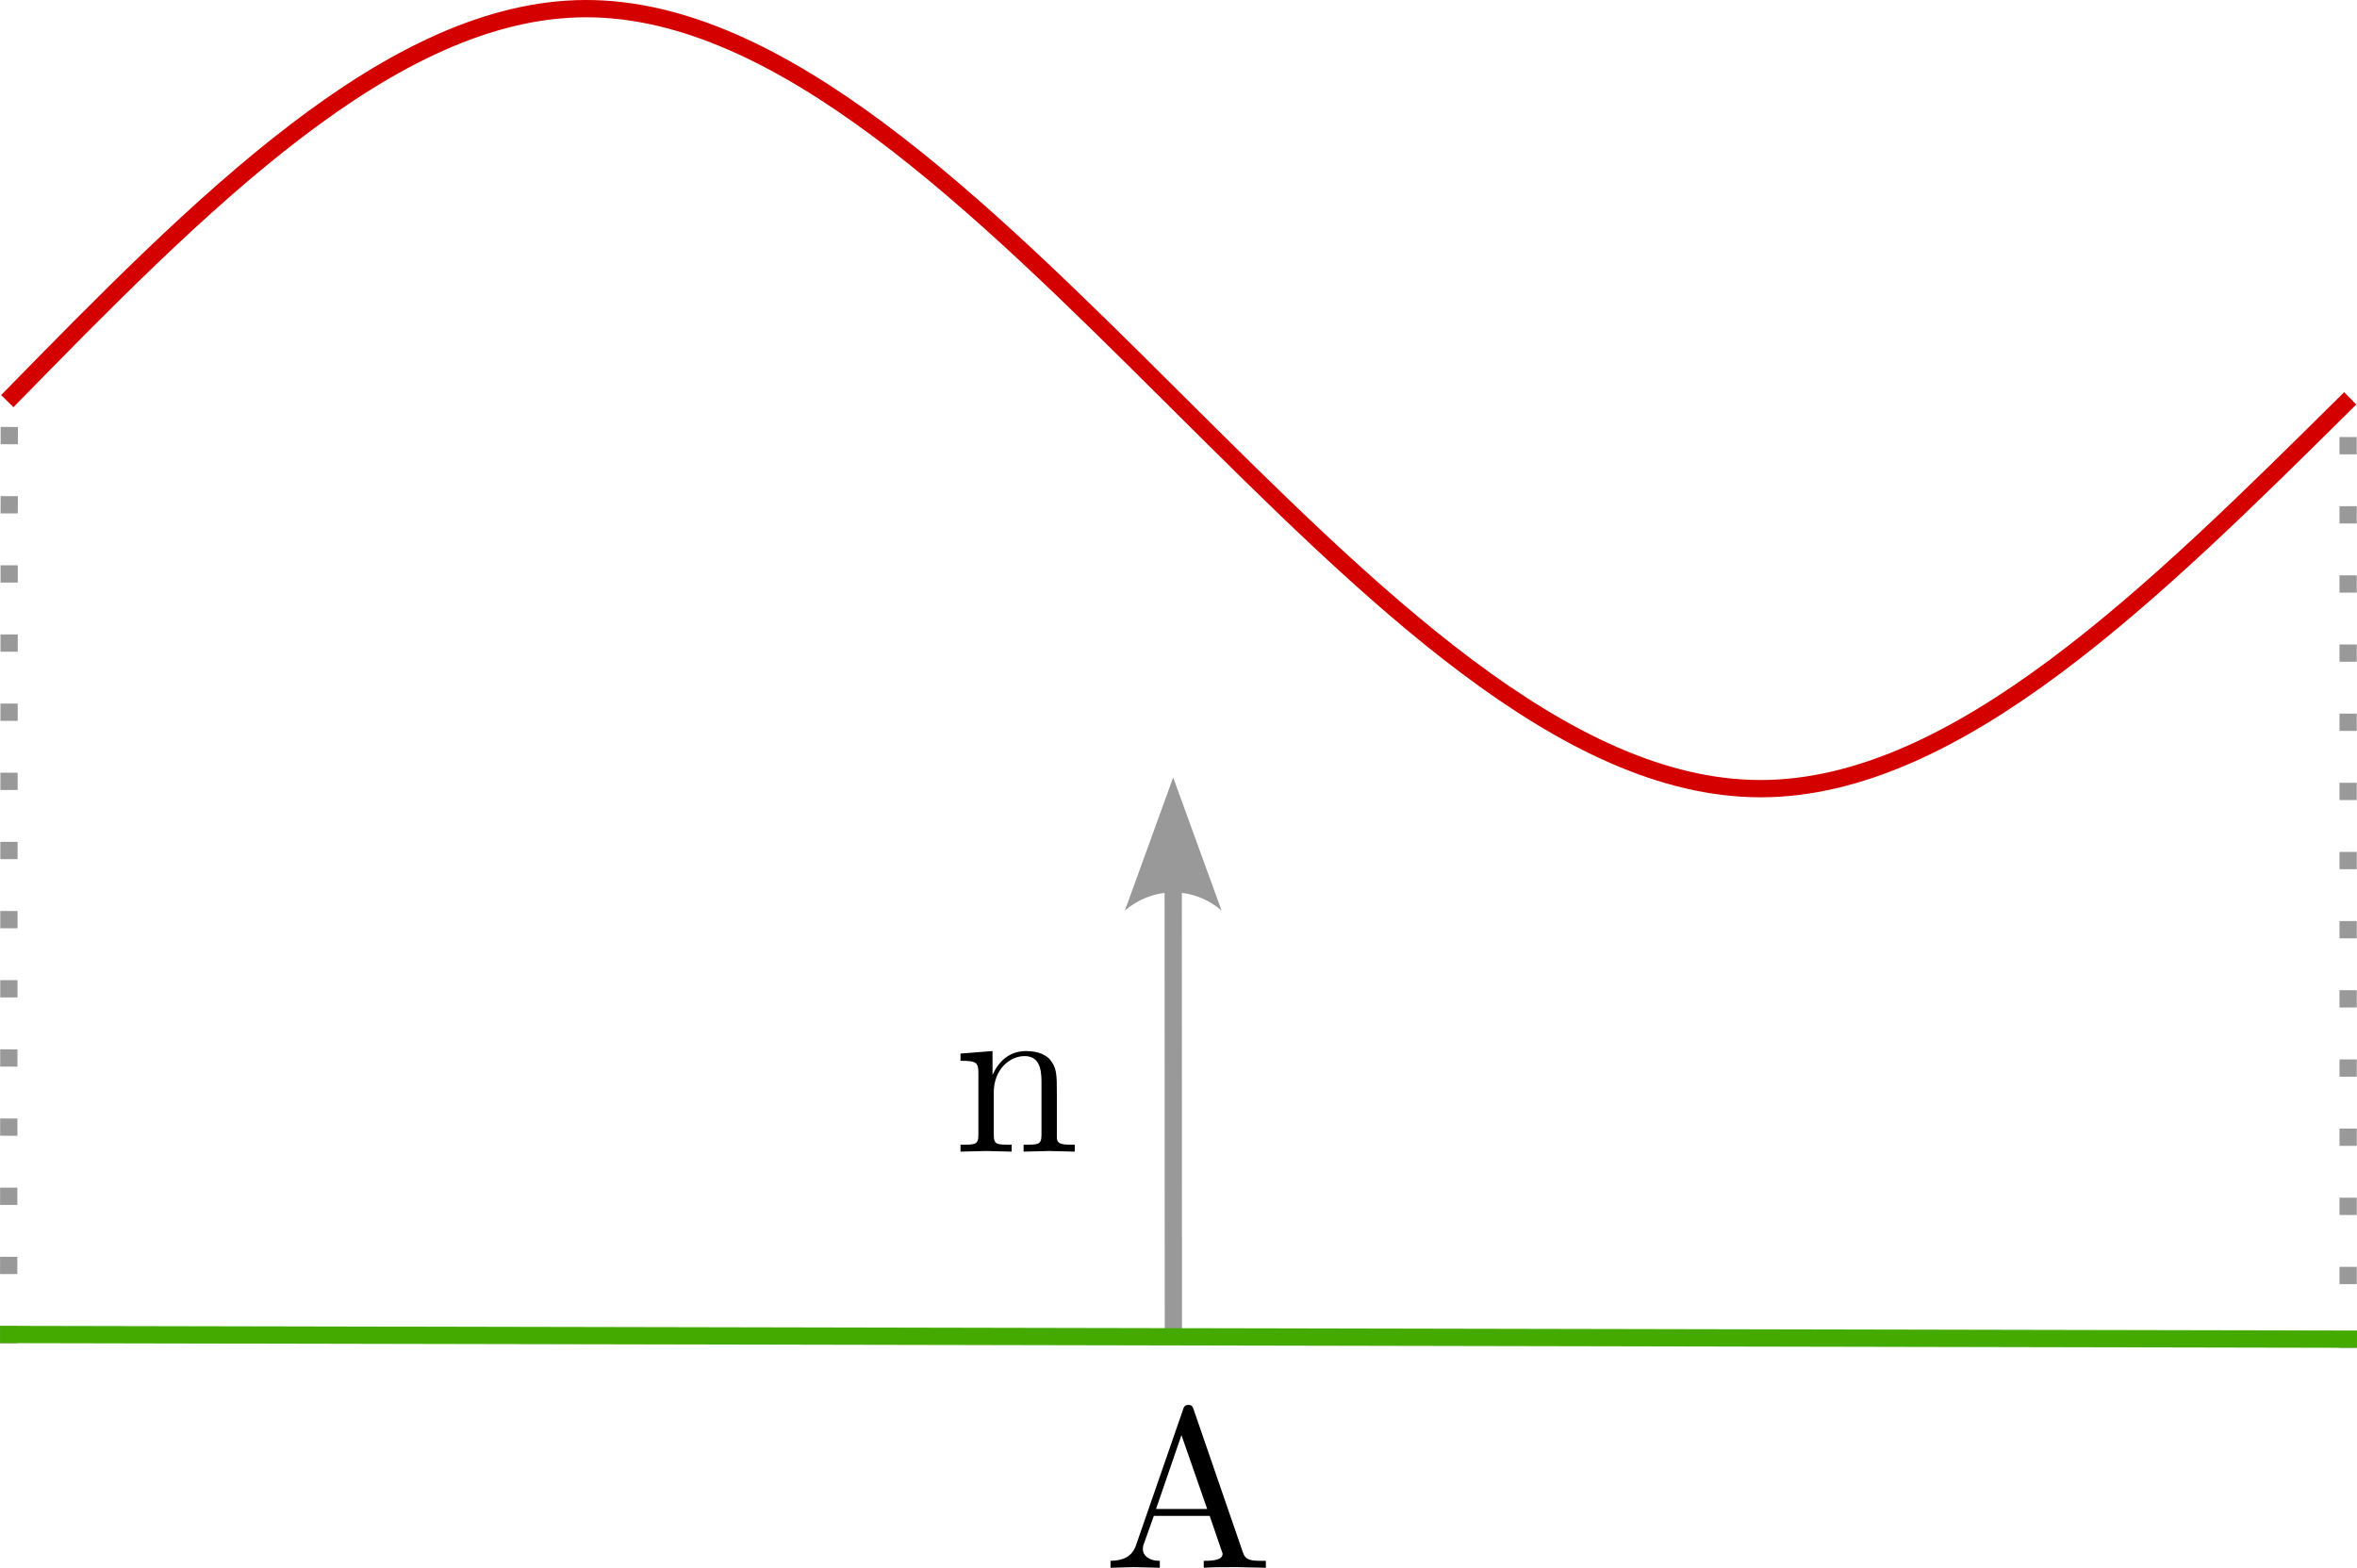
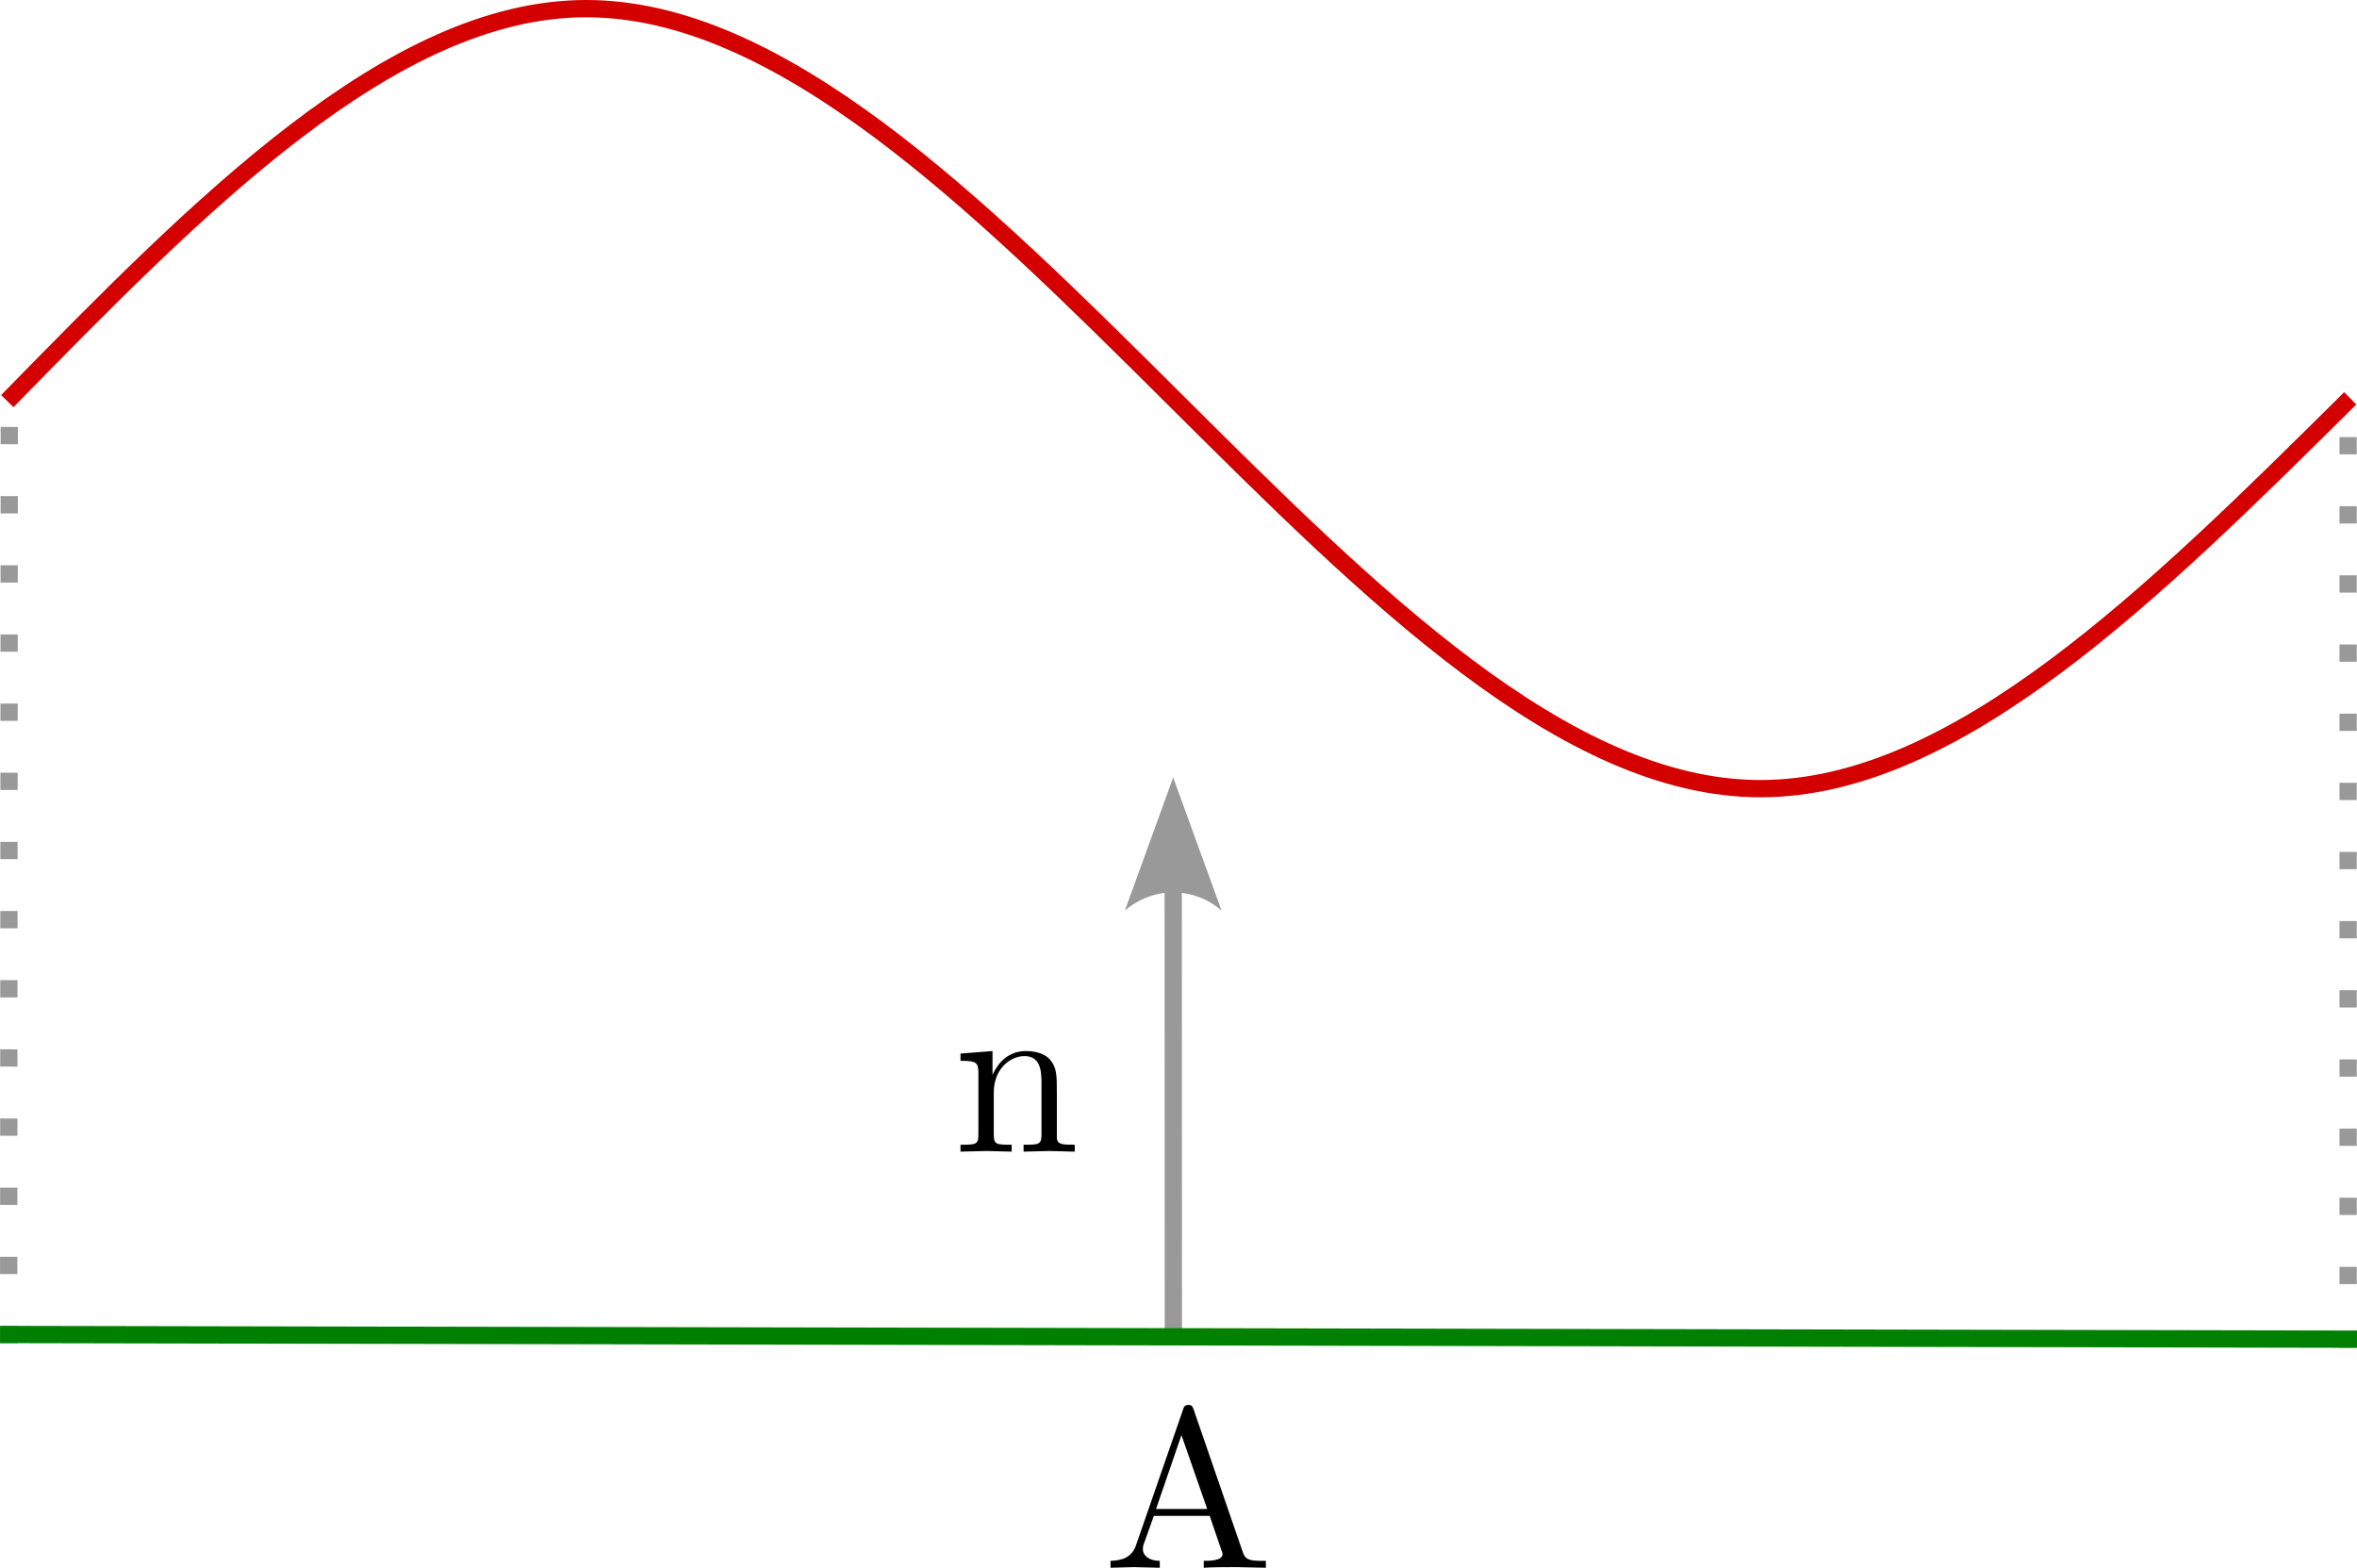
<svg xmlns="http://www.w3.org/2000/svg" width="443.208" height="294.777" viewBox="0 0 117.265 77.993" version="1.1" id="svg1">
  <defs id="defs1">
    <marker style="overflow:visible" id="ConcaveTriangle" refX="0" refY="0" orient="auto-start-reverse" markerWidth="1" markerHeight="1" viewBox="0 0 1 1" preserveAspectRatio="xMidYMid">
      <path transform="scale(0.7)" d="M -2,-4 9,0 -2,4 c 2,-2.33 2,-5.66 0,-8 z" style="fill:context-stroke;fill-rule:evenodd;stroke:none" id="path7" />
    </marker>
  </defs>
  <g id="layer1" transform="translate(-3.374567,-20.59222)">
    <circle id="path20" style="fill:#000000;stroke:#000000;stroke-width:0.227" cx="12.687" cy="33.931" r="0" />
    <path style="fill:none;stroke:#d40000;stroke-width:1;stroke-linecap:butt;stroke-linejoin:miter;stroke-dasharray:none;stroke-opacity:1" d="M 8.568,42.495 C 19.68,31.157 30.792,19.819 42.064,19.792 53.337,19.765 64.768,31.049 76.129,42.336 87.489,53.622 98.778,64.911 110.125,64.911 121.473,64.911 132.878,53.622 144.284,42.333" id="path21" transform="matrix(0.8588935,0,0,0.86003,-3.621781,4.000723)" />
    <path style="fill:none;stroke:#999999;stroke-width:1;stroke-linecap:butt;stroke-linejoin:miter;stroke-dasharray:1, 3;stroke-dashoffset:0;stroke-opacity:1" d="M 3.822,111.535 C 3.835,93.322 3.847,75.11 3.86,56.897" id="path23" transform="matrix(0.8588935,0,0,0.86003,0.5211509,-8.508985)" />
    <path style="fill:none;stroke:#999999;stroke-width:1;stroke-linecap:butt;stroke-linejoin:miter;stroke-dasharray:1, 3;stroke-dashoffset:0;stroke-opacity:1" d="m 139.967,58.66 c 6.7e-4,17.562 0.001,35.123 0.002,52.685" id="path24" transform="matrix(0.8588935,0,0,0.86003,-0.01889951,-8.115701)" />
    <path style="fill:none;stroke:#999999;stroke-width:1;stroke-linecap:butt;stroke-linejoin:miter;stroke-dasharray:none;stroke-opacity:1;marker-end:url(#ConcaveTriangle)" d="m 71.976,109.563 c -0.003,-8.609 -0.006,-17.217 -0.009,-25.826" id="path25" transform="matrix(0.8588935,0,0,0.86003,-0.06799501,-7.329134)" />
    <text xml:space="preserve" style="font-style:normal;font-variant:normal;font-weight:normal;font-stretch:normal;font-size:11.289px;font-family:'Cambria Math';-inkscape-font-specification:'Cambria Math, Normal';font-variant-ligatures:normal;font-variant-caps:normal;font-variant-numeric:normal;font-variant-east-asian:normal;fill:#000000;stroke:none;stroke-width:0.859;stroke-dasharray:0.859, 2.578;stroke-dashoffset:0;stroke-opacity:1" x="50.834" y="77.832" id="text25" transform="scale(0.999339,1.000661)">
      <tspan id="tspan25" style="font-style:normal;font-variant:normal;font-weight:normal;font-stretch:normal;font-size:11.289px;font-family:'Cambria Math';-inkscape-font-specification:'Cambria Math, Normal';font-variant-ligatures:normal;font-variant-caps:normal;font-variant-numeric:normal;font-variant-east-asian:normal;fill:#000000;stroke:none;stroke-width:0.859" x="50.834" y="77.832">n</tspan>
    </text>
    <text xml:space="preserve" style="font-style:normal;font-variant:normal;font-weight:normal;font-stretch:normal;font-size:11.289px;font-family:'Cambria Math';-inkscape-font-specification:'Cambria Math, Normal';font-variant-ligatures:normal;font-variant-caps:normal;font-variant-numeric:normal;font-variant-east-asian:normal;fill:#000000;stroke:none;stroke-width:0.859;stroke-dasharray:0.859, 2.578;stroke-dashoffset:0;stroke-opacity:1" x="58.305" y="98.52" id="text25-4" transform="scale(0.999339,1.000661)">
      <tspan id="tspan26" x="58.305" y="98.52" style="font-style:normal;font-variant:normal;font-weight:normal;font-stretch:normal;font-size:11.289px;font-family:'Cambria Math';-inkscape-font-specification:'Cambria Math, Normal';font-variant-ligatures:normal;font-variant-caps:normal;font-variant-numeric:normal;font-variant-east-asian:normal;stroke-width:0.859">A</tspan>
    </text>
-     <path style="fill:none;stroke:#44aa00;stroke-width:1;stroke-linecap:butt;stroke-linejoin:miter;stroke-dasharray:none;stroke-opacity:1" d="m 3.954,110.1 c 45.509,0.091 91.018,0.181 136.526,0.272" id="path22" transform="matrix(0.8588935,0,0,0.86003,-0.01866082,-7.709197)" />
+     <path style="fill:none;stroke:#008000;stroke-width:1;stroke-linecap:butt;stroke-linejoin:miter;stroke-dasharray:none;stroke-opacity:1" d="m 3.954,110.1 c 45.509,0.091 91.018,0.181 136.526,0.272" id="path22" transform="matrix(0.8588935,0,0,0.86003,-0.01866082,-7.709197)" />
  </g>
</svg>
